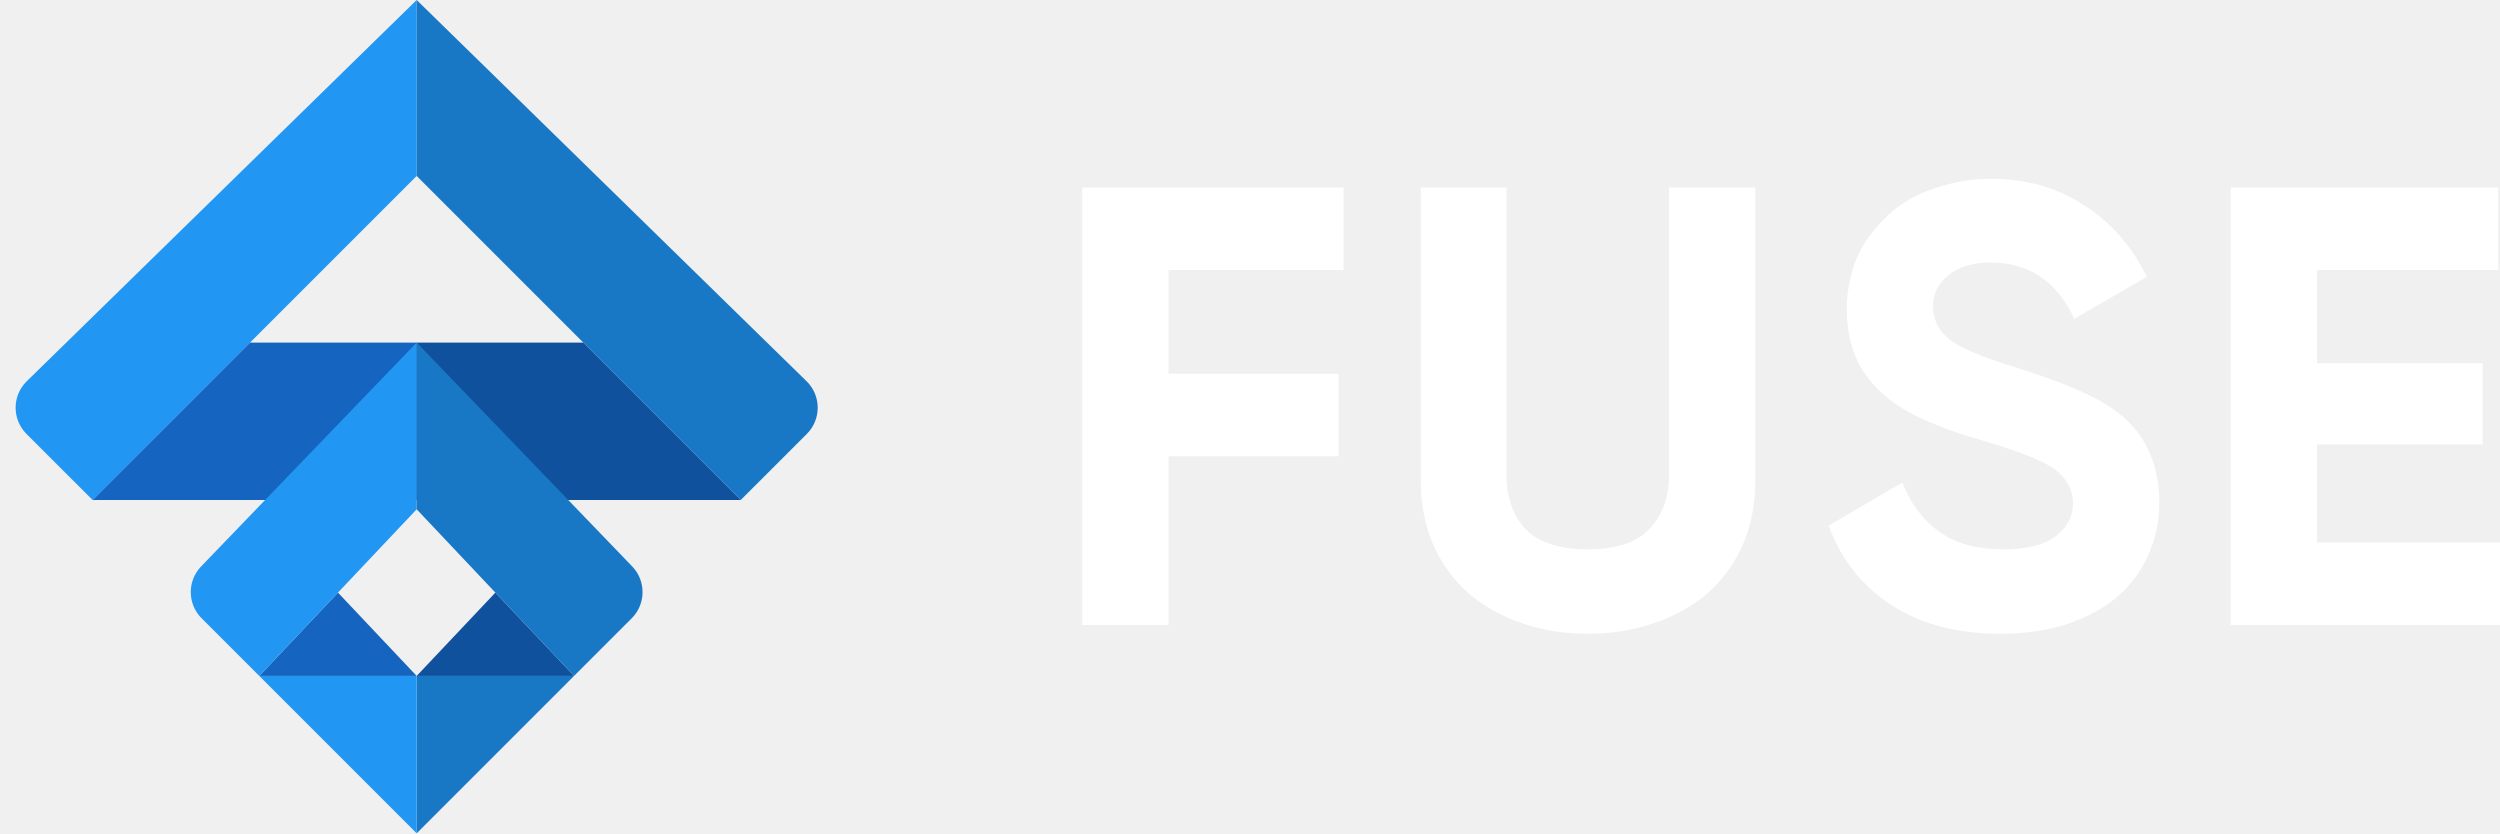
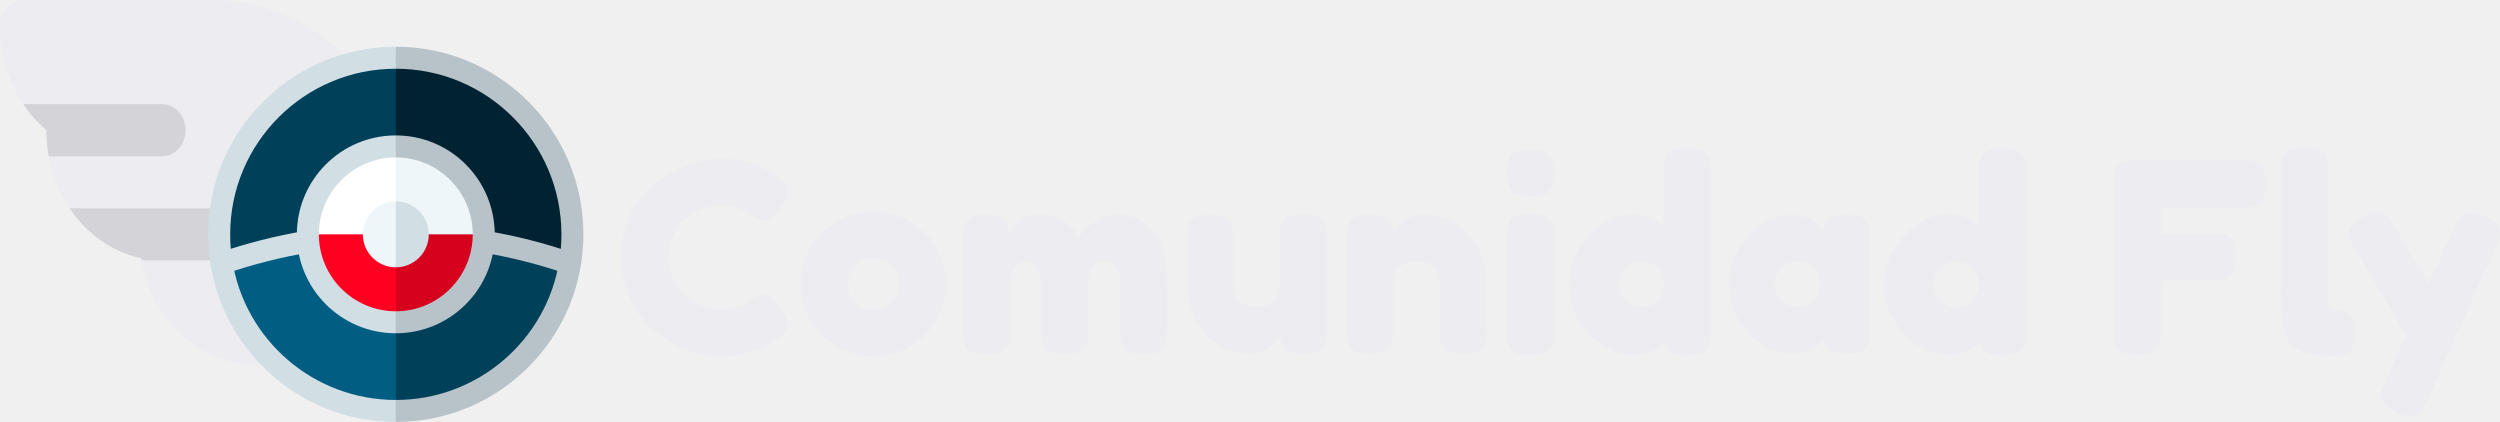
- <svg xmlns="http://www.w3.org/2000/svg" width="96" height="32" viewBox="0 0 96 32" fill="none">
-   <g clip-path="url(#clip0)">
-     <path d="M51.592 10.368H44.872V14.352H51.4V17.52H44.872V24H41.56V7.2H51.592V10.368ZM60.969 24.336C60.073 24.336 59.225 24.2 58.425 23.928C57.641 23.656 56.961 23.272 56.385 22.776C55.809 22.264 55.361 21.648 55.041 20.928C54.721 20.192 54.561 19.384 54.561 18.504V7.2H57.849V18.24C57.849 19.104 58.097 19.8 58.593 20.328C59.105 20.84 59.897 21.096 60.969 21.096C62.041 21.096 62.825 20.84 63.321 20.328C63.833 19.8 64.089 19.104 64.089 18.24V7.2H67.401V18.504C67.401 19.384 67.241 20.192 66.921 20.928C66.601 21.648 66.153 22.264 65.577 22.776C65.001 23.272 64.313 23.656 63.513 23.928C62.729 24.2 61.881 24.336 60.969 24.336ZM76.821 24.336C75.157 24.336 73.757 23.968 72.621 23.232C71.485 22.48 70.685 21.464 70.221 20.184L73.053 18.528C73.357 19.328 73.829 19.96 74.469 20.424C75.109 20.872 75.925 21.096 76.917 21.096C77.829 21.096 78.501 20.928 78.933 20.592C79.381 20.256 79.605 19.832 79.605 19.32C79.605 18.872 79.413 18.472 79.029 18.12C78.645 17.768 77.629 17.352 75.981 16.872C74.829 16.536 73.901 16.168 73.197 15.768C72.493 15.368 71.933 14.848 71.517 14.208C71.117 13.568 70.917 12.784 70.917 11.856C70.917 11.296 71.013 10.728 71.205 10.152C71.413 9.56 71.781 8.992 72.309 8.448C72.837 7.904 73.477 7.504 74.229 7.248C74.981 6.992 75.717 6.864 76.437 6.864C77.797 6.864 78.989 7.2 80.013 7.872C81.053 8.528 81.861 9.448 82.437 10.632L79.653 12.24C78.981 10.8 77.909 10.08 76.437 10.08C75.765 10.08 75.229 10.24 74.829 10.56C74.429 10.88 74.229 11.28 74.229 11.76C74.229 12.272 74.437 12.696 74.853 13.032C75.285 13.368 76.141 13.728 77.421 14.112C78.989 14.608 80.125 15.072 80.829 15.504C81.549 15.936 82.077 16.472 82.413 17.112C82.749 17.752 82.917 18.472 82.917 19.272C82.917 20.04 82.765 20.744 82.461 21.384C82.173 22.008 81.757 22.544 81.213 22.992C80.669 23.424 80.021 23.76 79.269 24C78.517 24.224 77.701 24.336 76.821 24.336ZM88.972 20.832H96.052V24H85.66V7.2H95.932V10.368H88.972V13.944H95.332V17.064H88.972V20.832Z" fill="white" />
-     <path d="M16 6.756V0L1.028 14.639C0.462 15.192 0.457 16.102 1.017 16.662L3.556 19.2" fill="#2196F3" />
-     <path d="M16 6.756V0L30.972 14.639C31.538 15.192 31.543 16.102 30.983 16.662L28.444 19.2" fill="#1878C6" />
-     <path d="M3.556 19.2L9.6 13.156H16V19.2" fill="#1565C0" />
-     <path d="M28.444 19.2L22.4 13.156H16V19.2" fill="#10519D" />
-     <path d="M16 25.956H9.956L12.978 22.756L16 25.956Z" fill="#1565C0" />
-     <path d="M16 32L22.044 25.956L16 25.956V32Z" fill="#1878C6" />
-     <path d="M16 32L9.956 25.956H16V32Z" fill="#2196F3" />
-     <path d="M16 25.956H22.044L19.022 22.756L16 25.956Z" fill="#10519D" />
-     <path d="M7.724 21.75C7.186 22.308 7.194 23.194 7.742 23.742L9.956 25.956L16 19.556V13.156" fill="#2196F3" />
-     <path d="M24.276 21.75C24.814 22.308 24.806 23.194 24.258 23.742L22.044 25.956L16 19.556V13.156" fill="#1878C6" />
+ <svg xmlns="http://www.w3.org/2000/svg" viewBox="0 0 1705.71 287.89">
+   <defs>
+     <style>.cls-1{fill:#ececf1;}.cls-2{fill:#d3d3d8;}.cls-3{fill:#b7c3c8;}.cls-4{fill:#d1dee4;}.cls-5{fill:#014059;}.cls-6{fill:#015e82;}.cls-7{fill:#012231;}.cls-8{fill:#d5011d;}.cls-9{fill:#ff0021;}.cls-10{fill:#eff6f9;}.cls-11{fill:#fff;}</style>
+   </defs>
+   <g id="Capa_2" data-name="Capa 2">
+     <g id="logotipo">
+       <path class="cls-1" d="M509.27,206.89l3.24-2.34q6.12-3.6,8.64-3.6,5.58,0,12.06,10.08,4,6.3,4,10.08a8.72,8.72,0,0,1-2.43,6.3,28.38,28.38,0,0,1-5.67,4.5l-6.21,3.78q-3,1.8-12.15,4.68A59.13,59.13,0,0,1,493,243.25,69,69,0,0,1,475.7,241a73.15,73.15,0,0,1-18-7.56,74.39,74.39,0,0,1-16.65-13,59.68,59.68,0,0,1-12.15-19.62,69.63,69.63,0,0,1-4.77-26,66.64,66.64,0,0,1,4.68-25.47,58.31,58.31,0,0,1,12-18.9A68.46,68.46,0,0,1,457.43,118q17.64-9.72,35.46-9.72a68.65,68.65,0,0,1,30.42,7.92l4.32,2.52q3.24,2,5,3.24,4.68,3.78,4.68,8.55t-3.78,10q-7,9.72-12.6,9.72-3.24,0-9.18-4-7.56-6.12-20.16-6.12-11.7,0-23,8.1a30.28,30.28,0,0,0-9,11.16,38.66,38.66,0,0,0,0,32.58,31.11,31.11,0,0,0,9.18,11.34q11,7.92,22.86,7.92a37.52,37.52,0,0,0,10.53-1.44A27.43,27.43,0,0,0,509.27,206.89Z" />
+       <path class="cls-1" d="M561.47,158.47q15.12-14,34.56-14t34.38,13.95q14.94,14,14.94,35.55a46.83,46.83,0,0,1-7.74,26.55q-7.75,11.61-18.81,17.1a51.05,51.05,0,0,1-22.95,5.49,49,49,0,0,1-23-5.85A51,51,0,0,1,554,219.94a45.31,45.31,0,0,1-7.65-25.83Q546.35,172.51,561.47,158.47ZM584,207q5.76,4.41,11.7,4.41t11.88-4.5q5.94-4.5,5.94-13.32t-5.58-13.14a19.31,19.31,0,0,0-12.06-4.32,18.82,18.82,0,0,0-12.06,4.5q-5.58,4.5-5.58,13.23T584,207Z" />
+       <path class="cls-1" d="M688.3,159.17q8.48-12.79,20.37-12.8,18.39,0,27.41,15.69a60.2,60.2,0,0,1,4.77-5.68,39.21,39.21,0,0,1,8.93-6.49,25,25,0,0,1,12.62-3.52,30.88,30.88,0,0,1,24.16,11.09q9.74,11.08,9.73,36.69v31.33a53.89,53.89,0,0,1-.27,6.31,14.69,14.69,0,0,1-1.74,4.85q-2.37,4.94-14.08,4.94-11.52,0-14.08-5.12a17,17,0,0,1-1.55-4.85,51.3,51.3,0,0,1-.28-6.31V193.94q0-15.69-11.18-15.69-6.32,0-8.56,4.15t-2.26,11.72v31.41a52.89,52.89,0,0,1-.27,6.36,14.59,14.59,0,0,1-1.73,4.73q-2.55,4.9-14.18,4.91-11.45,0-14-5.09a16.69,16.69,0,0,1-1.54-4.82,50.66,50.66,0,0,1-.28-6.27V193.59q0-15-10.67-15-10.32,0-10.33,15v32.12A53.22,53.22,0,0,1,689,232a14.51,14.51,0,0,1-1.73,4.82q-2.73,4.72-14.18,4.73t-14-4.91a17.21,17.21,0,0,1-1.55-4.73,52.89,52.89,0,0,1-.27-6.36V162.24a52.37,52.37,0,0,1,.27-6.22,12.69,12.69,0,0,1,1.72-4.6q2.7-4.87,12.8-4.87t13.16,3.25Q688.3,153,688.3,159.17Z" />
+       <path class="cls-1" d="M852.56,241.17a38.4,38.4,0,0,1-30.26-13.82q-12-13.82-12-33.68V162.08a49.64,49.64,0,0,1,.27-6.16,16.28,16.28,0,0,1,1.49-4.58q2.48-4.76,13.74-4.76,12.33,0,14.45,6.69,1.05,2.82,1,9V193.8q0,7.5,4.3,11.71t11.52,4.2q7.21,0,11.7-4.39t4.48-11.52V162.19a51.52,51.52,0,0,1,.28-6.31A14.67,14.67,0,0,1,875.3,151q2.38-4.75,14.08-4.76,11.52,0,14.08,4.94a16.74,16.74,0,0,1,1.56,4.85,53.81,53.81,0,0,1,.27,6.3V226a50.61,50.61,0,0,1-.27,6.05,12.84,12.84,0,0,1-1.71,4.6q-2.71,4.71-13.91,4.7-11,0-13.55-4.34a14.36,14.36,0,0,1-1.8-7.4,18.79,18.79,0,0,1-3.25,3.61,45.56,45.56,0,0,1-4.88,4A24.21,24.21,0,0,1,852.56,241.17Z" />
+       <path class="cls-1" d="M972.21,146.51q18.06,0,30.07,13.82t12,33.68v31.52a53.22,53.22,0,0,1-.27,6.27,14.78,14.78,0,0,1-1.55,4.64q-2.54,4.91-14.18,4.91-12.91,0-14.91-6.73a29.82,29.82,0,0,1-1.09-9.27V193.87q0-7.49-4.3-11.7T966.48,178a16,16,0,0,0-11.71,4.39,15.4,15.4,0,0,0-4.48,11.52v31.86a53.18,53.18,0,0,1-.26,6.11,12.56,12.56,0,0,1-1.69,4.52q-2.3,4.78-13.64,4.78-11.16,0-13.64-4.78a16.73,16.73,0,0,1-1.5-4.69,50.79,50.79,0,0,1-.27-6.12V161.68a50.49,50.49,0,0,1,.27-6.05,12.8,12.8,0,0,1,1.72-4.61q2.52-4.5,13.91-4.51,11,0,13.54,4.15a14.43,14.43,0,0,1,1.81,7.41,18.11,18.11,0,0,1,3.25-3.61,31.4,31.4,0,0,1,4.88-3.8A23.62,23.62,0,0,1,972.21,146.51Z" />
+       <path class="cls-1" d="M1058,129a7.63,7.63,0,0,1-4.77,3.69,38.79,38.79,0,0,1-18.18,0,7.55,7.55,0,0,1-4.77-3.78,15.44,15.44,0,0,1-1.62-4.77,52.29,52.29,0,0,1-.27-6.21,52.29,52.29,0,0,1,.27-6.21,14.7,14.7,0,0,1,1.53-4.59q2.52-4.86,14-4.86,11.34,0,13.68,4.86a14.42,14.42,0,0,1,1.71,4.77,52.29,52.29,0,0,1,.27,6.21,52.29,52.29,0,0,1-.27,6.21A14.53,14.53,0,0,1,1058,129Zm-29.7,32.89a51.3,51.3,0,0,1,.28-6.31,17,17,0,0,1,1.55-4.85q2.57-4.76,14.26-4.75,8.79,0,12.44,3.11,3.11,2.55,3.29,7.86c.12,1.22.18,3,.18,5.3v64a53.89,53.89,0,0,1-.27,6.31,14.76,14.76,0,0,1-1.74,4.85q-2.37,4.76-14.08,4.75-11.52,0-14.08-4.94a17.08,17.08,0,0,1-1.55-4.75,51.11,51.11,0,0,1-.28-6.4Z" />
+       <path class="cls-1" d="M1137.21,106.05a7.79,7.79,0,0,1,4.85-3.75,39.67,39.67,0,0,1,18.47,0,7.65,7.65,0,0,1,4.84,3.84A15.53,15.53,0,0,1,1167,111a53.89,53.89,0,0,1,.27,6.31V226.46a53.89,53.89,0,0,1-.27,6.31,13,13,0,0,1-1.74,4.66q-2.74,4.95-15.45,4.94t-14.17-9q-7.68,8.78-21.4,8.78-16.46,0-30-14.36t-13.53-33.46q0-19.11,13.63-33.55t29.89-14.45q13.53,0,21,9.14v-38.4a51.22,51.22,0,0,1,.28-6.3A14.83,14.83,0,0,1,1137.21,106.05Zm-28.55,98.86a15.16,15.16,0,0,0,11.34,4.86,14.32,14.32,0,0,0,11.07-4.86,15.6,15.6,0,0,0,4.41-10.71,16.62,16.62,0,0,0-4.23-10.89,14.15,14.15,0,0,0-11.43-5,14.53,14.53,0,0,0-11.52,4.95,16.2,16.2,0,0,0-4.32,10.89A15.24,15.24,0,0,0,1108.66,204.91Z" />
+       <path class="cls-1" d="M1244,156.67q1.08-10.08,14.22-10.08a37.27,37.27,0,0,1,10.44,1.08,7.55,7.55,0,0,1,4.77,3.78,15.44,15.44,0,0,1,1.62,4.77,52.29,52.29,0,0,1,.27,6.21v63a52.29,52.29,0,0,1-.27,6.21,16.68,16.68,0,0,1-1.53,4.77q-2.52,4.68-12.33,4.68T1248,238.66a9.72,9.72,0,0,1-3.87-7.11q-6.66,9.54-22.23,9.54T1193,226.87q-13.32-14.22-13.32-33t13.41-32.94q13.41-14.13,29.43-14.13a28,28,0,0,1,11.16,2.16,20,20,0,0,1,10.26,7.74Zm-33.25,37.44a14.9,14.9,0,0,0,4.68,10.71,15.3,15.3,0,0,0,11.34,4.77,14.35,14.35,0,0,0,11.07-4.86,15.6,15.6,0,0,0,4.41-10.71,16.67,16.67,0,0,0-4.23-10.89,14,14,0,0,0-11.34-5,14.56,14.56,0,0,0-11.52,5A16.3,16.3,0,0,0,1210.72,194.11Z" />
+       <path class="cls-1" d="M1352.21,106.05a7.79,7.79,0,0,1,4.85-3.75,39.67,39.67,0,0,1,18.47,0,7.65,7.65,0,0,1,4.84,3.84A15.53,15.53,0,0,1,1382,111a53.89,53.89,0,0,1,.27,6.31V226.46a53.89,53.89,0,0,1-.27,6.31,13,13,0,0,1-1.74,4.66q-2.74,4.95-15.45,4.94t-14.17-9q-7.68,8.78-21.4,8.78-16.46,0-30-14.36t-13.53-33.46q0-19.11,13.63-33.55t29.89-14.45q13.53,0,21,9.14v-38.4a51.22,51.22,0,0,1,.28-6.3A14.83,14.83,0,0,1,1352.21,106.05Zm-28.64,98.86a15.16,15.16,0,0,0,11.34,4.86,14.32,14.32,0,0,0,11.07-4.86,15.61,15.61,0,0,0,4.42-10.71,16.63,16.63,0,0,0-4.24-10.89,14.15,14.15,0,0,0-11.43-5,14.53,14.53,0,0,0-11.52,4.95,16.19,16.19,0,0,0-4.31,10.89A15.23,15.23,0,0,0,1323.57,204.91Z" />
+       <path class="cls-1" d="M1530,109.41a52.4,52.4,0,0,1,6.24.28,13.75,13.75,0,0,1,4.7,1.71,8.07,8.07,0,0,1,3.7,4.88,31.45,31.45,0,0,1,1.09,9.23,31.37,31.37,0,0,1-1.09,9.22,7.6,7.6,0,0,1-3.79,4.79,15.58,15.58,0,0,1-4.8,1.62,54.68,54.68,0,0,1-6.41.27h-55.33v18h35.42a54.21,54.21,0,0,1,6.38.27,14.3,14.3,0,0,1,4.76,1.71q4.68,2.7,4.68,14.2,0,12.6-6.83,14.93a33.7,33.7,0,0,1-9.17.89h-35.24V226a52.23,52.23,0,0,1-.27,6.32,14.33,14.33,0,0,1-1.72,4.7q-2.52,4.89-14.1,4.89-12.66,0-14.82-6.87-1.1-2.9-1.09-9.23V125.32q0-9.21,3.44-12.56t13-3.35Z" />
+       <path class="cls-1" d="M1556.29,116.93a51.3,51.3,0,0,1,.28-6.31,17,17,0,0,1,1.55-4.85q2.57-4.93,14.26-4.93,11.16,0,13.9,4.93a14.7,14.7,0,0,1,1.74,4.94,56.52,56.52,0,0,1,.27,6.4v84.66c0,4.39.37,7.17,1.1,8.32s2.35,1.74,4.85,1.74a29.66,29.66,0,0,1,5,.27,9.42,9.42,0,0,1,3.11,1.56q3.66,2.37,3.66,13,0,11.52-3.66,14.08-4.75,3.3-22.67,1.1-14.09-1.83-18.29-9.33-5.12-9-5.12-28.52Z" />
+       <path class="cls-1" d="M1695.09,147.67q10.62,4.68,10.62,11.34a13.5,13.5,0,0,1-1.44,6.12,29.72,29.72,0,0,0-1.44,3.06l-47.16,105.48q-1.44,3.42-2.43,5.22a11.07,11.07,0,0,1-3.15,3.42,8.75,8.75,0,0,1-5.4,1.62q-3.24,0-9.54-2.7-10.62-4.68-10.62-11.16,0-4.32,17.28-41.22L1606,168.55q-3.6-5.94-3.6-8.82,0-5.76,9.72-11.52,6.12-3.6,9.54-3.6a9.88,9.88,0,0,1,5.58,1.44,10.82,10.82,0,0,1,3.15,3q1,1.53,9.9,16.74t17,28.35q.9-2.88,9.72-22.23t9.45-20.61a18.3,18.3,0,0,1,2.07-3.06,7.79,7.79,0,0,1,6.57-3.06A25.65,25.65,0,0,1,1695.09,147.67Z" />
+       <path class="cls-1" d="M252.18,286.3c3.41,0,6.82.19,10.23.14a62.73,62.73,0,0,1,7.64.05V86.7C246.36,35.25,198.51,0,143.47,0H15.82C7.09,0,0,8,0,17.77A95.6,95.6,0,0,0,15.87,71.06l51.91,15.1L33.24,106.6a93.84,93.84,0,0,0,14.28,35.53l60.61,17.76L96.55,177.66c7.36,40.49,39.3,71.06,77.51,71.06h32.7c21.3,0,39.37,15.84,45.36,37.58Z" />
+       <path class="cls-2" d="M126.59,88.83c0,9.81-7.09,17.77-15.83,17.77H33.24a99.71,99.71,0,0,1-1.59-17.77v0A85.1,85.1,0,0,1,15.87,71.06h94.89C119.5,71.06,126.59,79,126.59,88.83Z" />
+       <path class="cls-2" d="M158.23,159.89c0,9.81-7.08,17.77-15.82,17.77H96.55c-.09-.51-.17-1-.26-1.52-19.82-4.13-37.08-16.59-48.77-34h94.89C151.15,142.13,158.23,150.09,158.23,159.89Z" />
+       <path class="cls-3" d="M270.05,31.89l-50,128,50,128a128,128,0,1,0,0-256Z" />
+       <path class="cls-4" d="M142.05,159.89a128,128,0,0,0,128,128v-256A128,128,0,0,0,142.05,159.89Z" />
+       <path class="cls-5" d="M270.05,159.89l-20,56.5,20,56.5a113,113,0,0,0,111.66-95.54A363.64,363.64,0,0,0,270.05,159.89Z" />
+       <path class="cls-6" d="M270.05,272.89v-113A363.62,363.62,0,0,0,158.4,177.35,113,113,0,0,0,270.05,272.89Z" />
+       <path class="cls-7" d="M383.05,159.89a113,113,0,0,0-113-113l-20,56.5,20,56.5a363.64,363.64,0,0,1,111.66,17.46A114.17,114.17,0,0,0,383.05,159.89Z" />
+       <path class="cls-5" d="M157.05,159.89a112.92,112.92,0,0,0,1.35,17.46,363.62,363.62,0,0,1,111.65-17.46v-113A113,113,0,0,0,157.05,159.89Z" />
+       <path class="cls-4" d="M153.64,186.84l-4.9-14.18a370.77,370.77,0,0,1,121.31-20.27v15A355.85,355.85,0,0,0,153.64,186.84Z" />
+       <path class="cls-3" d="M386.47,186.84a355.91,355.91,0,0,0-116.42-19.45v-15a370.68,370.68,0,0,1,121.31,20.27Z" />
+       <path class="cls-3" d="M270.05,92.39l-26.36,67.5,26.36,67.5a67.5,67.5,0,1,0,0-135Z" />
+       <path class="cls-4" d="M202.55,159.89a67.5,67.5,0,0,0,67.5,67.5v-135A67.5,67.5,0,0,0,202.55,159.89Z" />
+       <path class="cls-8" d="M245.05,134.89l25,77.5a52.56,52.56,0,0,0,52.5-52.5Z" />
+       <path class="cls-9" d="M217.55,159.89a52.56,52.56,0,0,0,52.5,52.5v-77.5Z" />
+       <path class="cls-10" d="M270.05,107.39l-15,30,15,22.5h52.5A52.56,52.56,0,0,0,270.05,107.39Z" />
+       <path class="cls-11" d="M217.55,159.89h52.5v-52.5A52.56,52.56,0,0,0,217.55,159.89Z" />
+       <path class="cls-4" d="M270.05,137.39l-5,22.5,5,22.5a22.5,22.5,0,0,0,0-45Z" />
+       <path class="cls-10" d="M247.55,159.89a22.53,22.53,0,0,0,22.5,22.5v-45A22.53,22.53,0,0,0,247.55,159.89Z" />
+     </g>
  </g>
-   <defs>
-     <clipPath id="clip0">
-       <rect width="96" height="32" fill="white" />
-     </clipPath>
-   </defs>
</svg>
